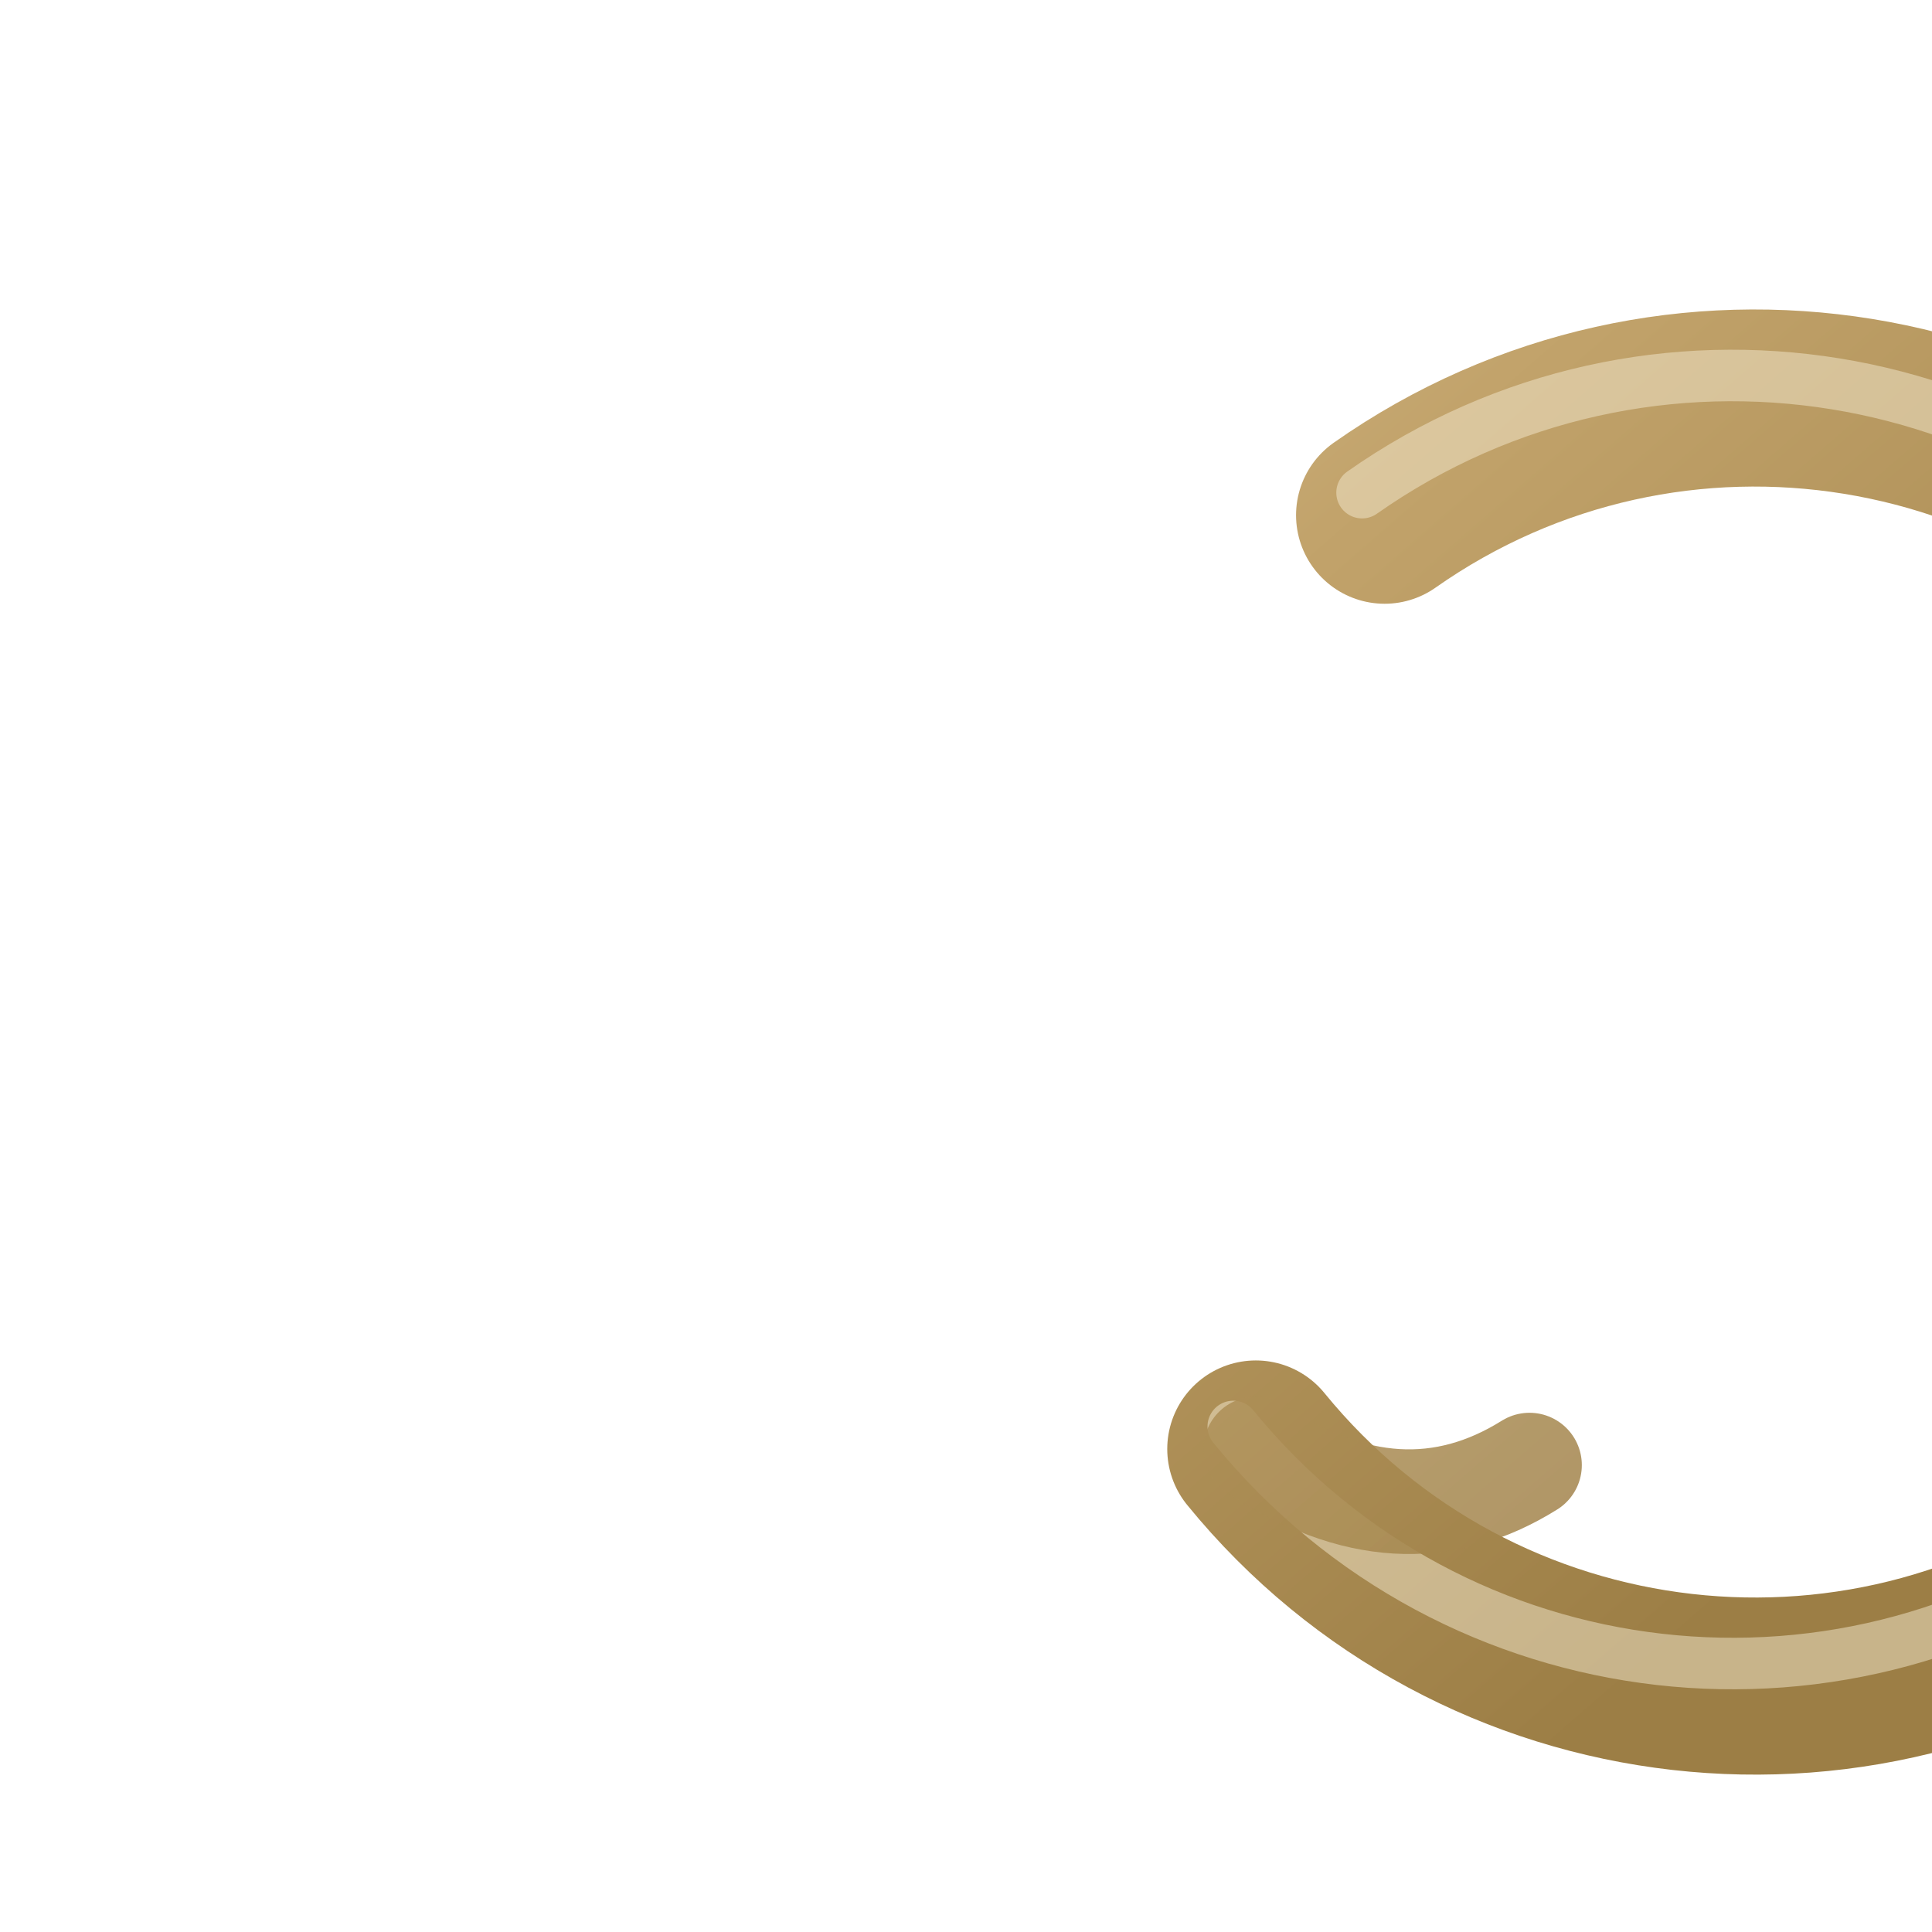
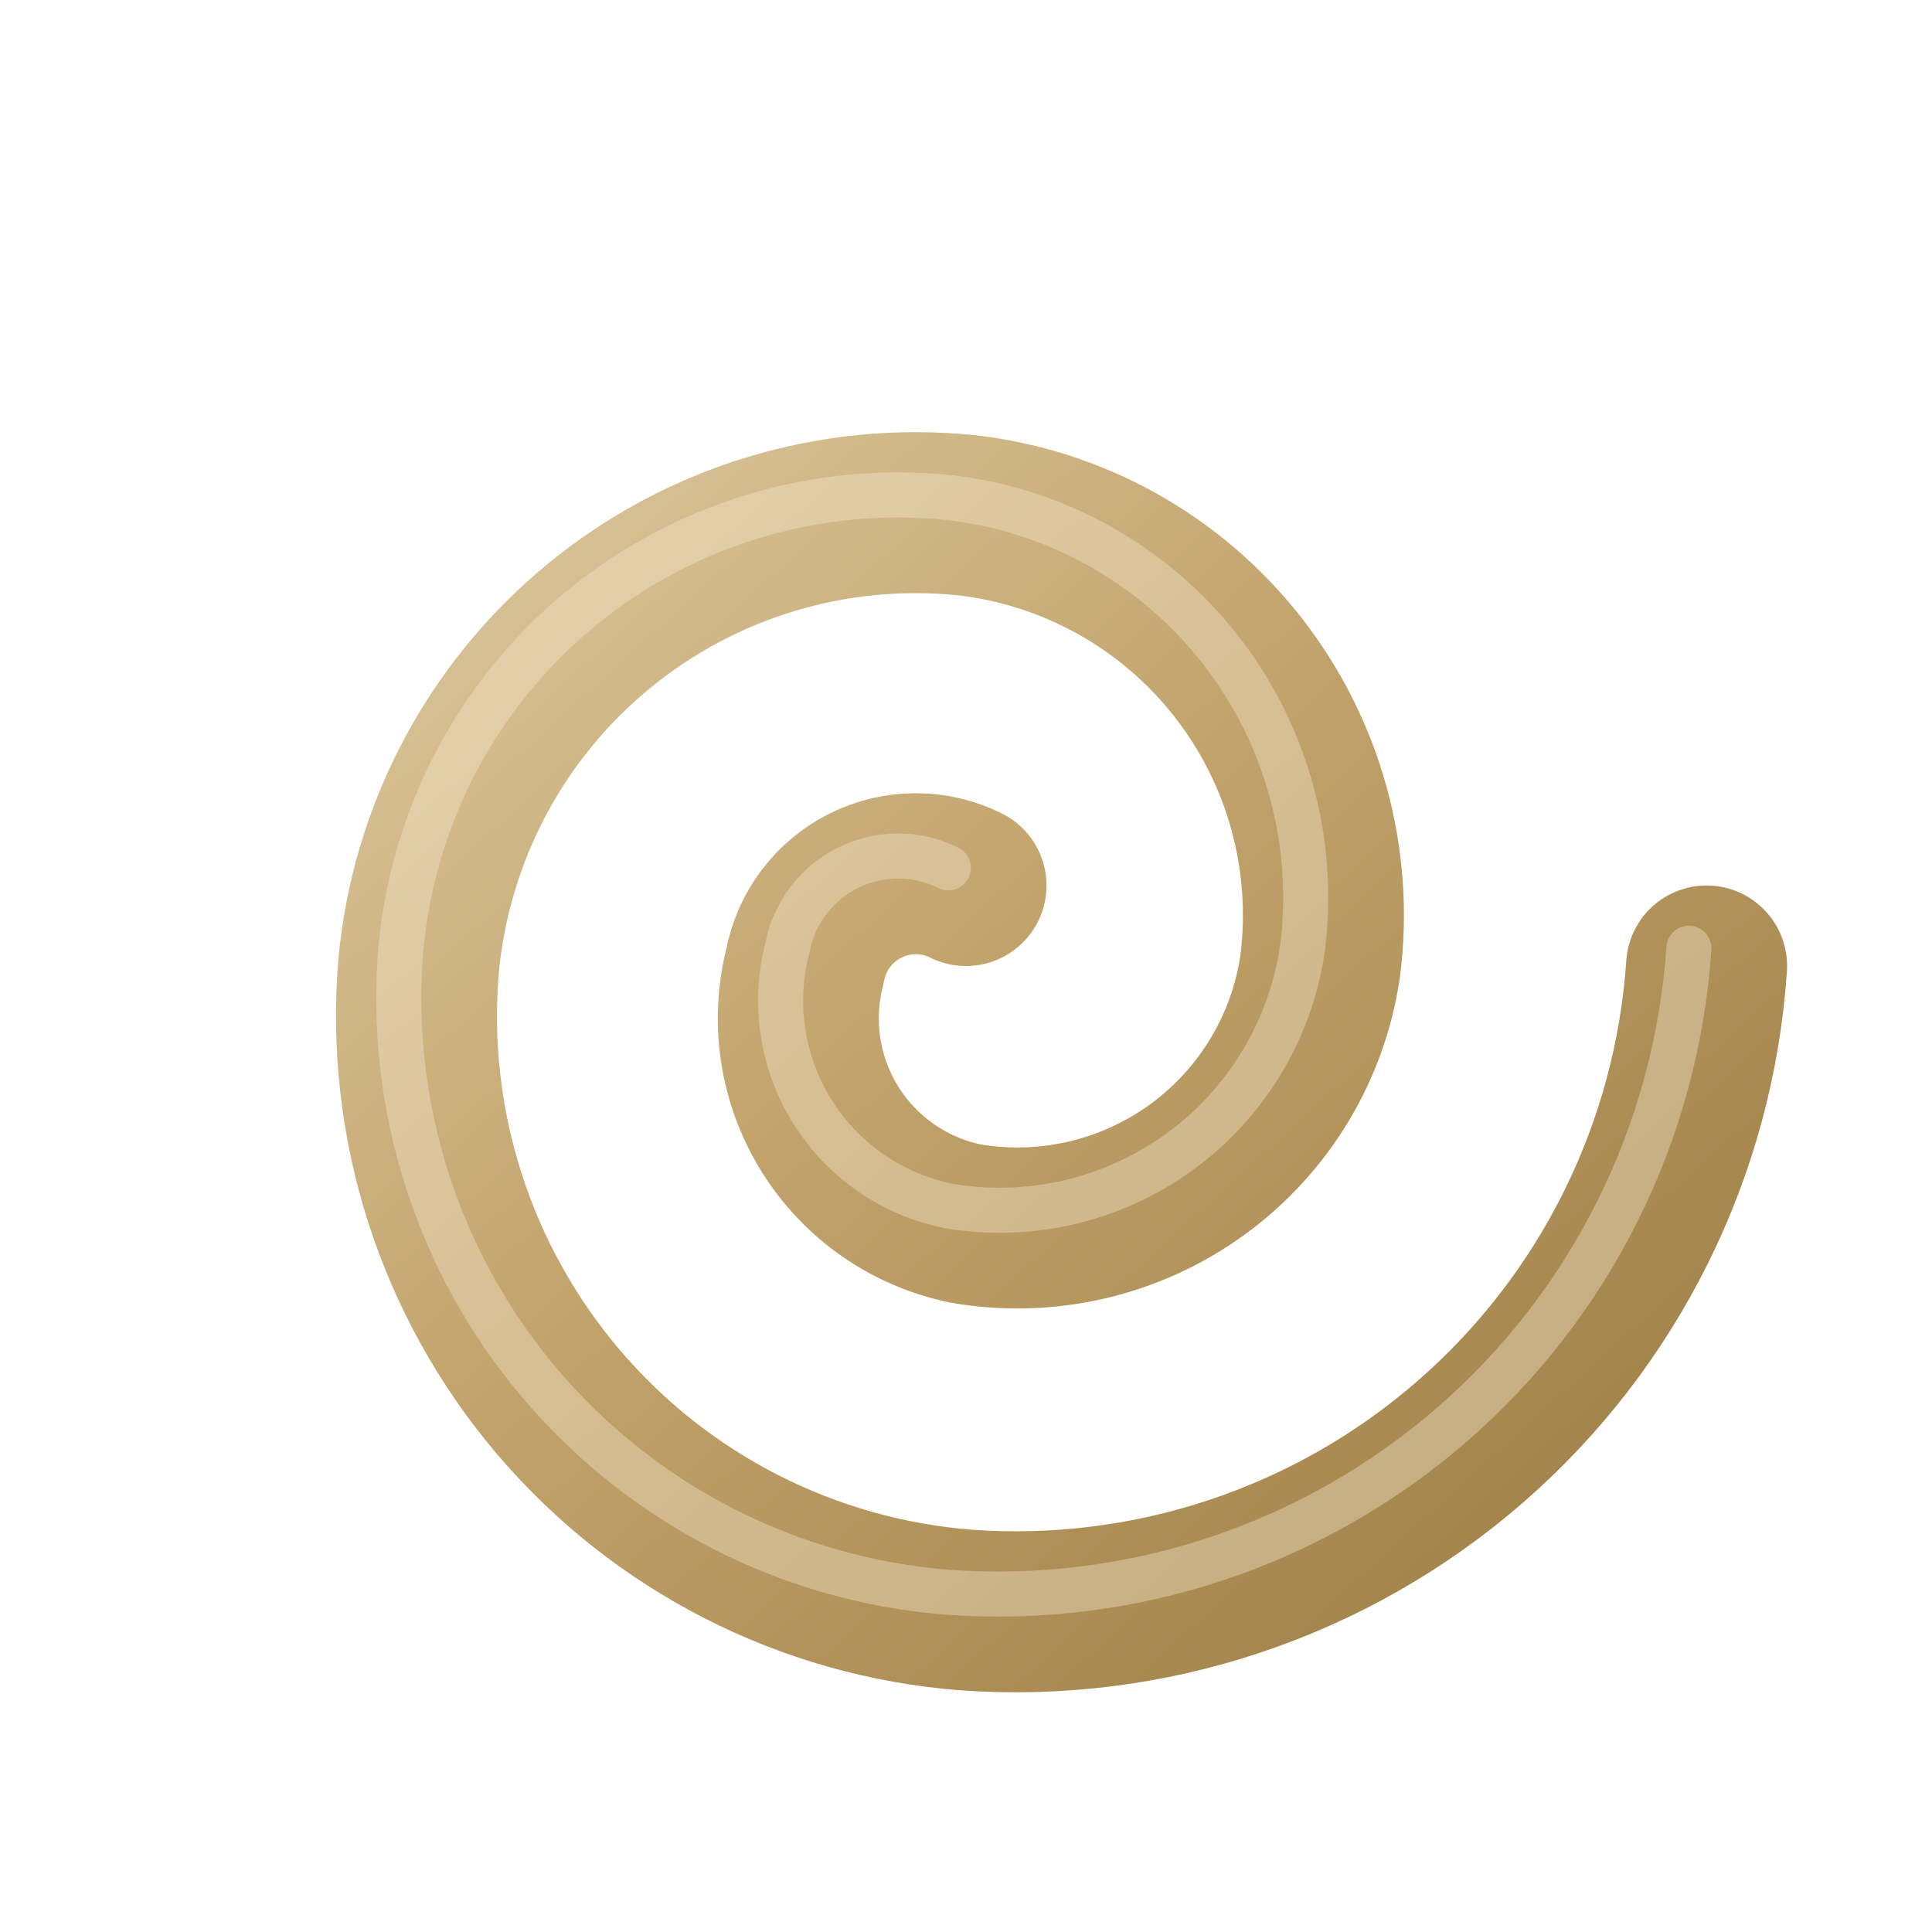
- <svg xmlns="http://www.w3.org/2000/svg" width="120" height="120" viewBox="0 0 120 120" fill="none" role="img" aria-label="Matcha Sous enso mark">
+ <svg xmlns="http://www.w3.org/2000/svg" width="120" height="120" viewBox="0 0 120 120" fill="none" role="img" aria-label="Matcha Sous spiral mark">
  <defs>
-     <linearGradient id="enso-gold" x1="20" y1="14" x2="100" y2="106" gradientUnits="userSpaceOnUse">
+     <linearGradient id="spiral-gold" x1="20" y1="16" x2="100" y2="104" gradientUnits="userSpaceOnUse">
      <stop offset="0" stop-color="#e3d2ad" />
-       <stop offset="0.45" stop-color="#c2a36b" />
+       <stop offset="0.5" stop-color="#c2a36b" />
      <stop offset="1" stop-color="#9c7e45" />
    </linearGradient>
  </defs>
-   <path d="M86 32 A40 40 0 1 1 78 90" stroke="url(#enso-gold)" stroke-width="11" stroke-linecap="round" fill="none" />
-   <path d="M86 32 A40 40 0 1 1 78 90" stroke="#f4e9cf" stroke-width="3.2" stroke-linecap="round" fill="none" opacity="0.5" transform="translate(-1.4 -1.4)" />
-   <path d="M78 90 q9 6 17 1" stroke="url(#enso-gold)" stroke-width="6.5" stroke-linecap="round" fill="none" opacity="0.85" />
+   <path d="M106 60 A43 43 0 0 1 60 100 A37 37 0 0 1 26 60 A31 31 0 0 1 60 32 A25 25 0 0 1 82 60 A19 19 0 0 1 60 76 A13 13 0 0 1 50 60 A7 7 0 0 1 60 55" stroke="url(#spiral-gold)" stroke-width="10" stroke-linecap="round" stroke-linejoin="round" fill="none" />
+   <path d="M106 60 A43 43 0 0 1 60 100 A37 37 0 0 1 26 60 A31 31 0 0 1 60 32 A25 25 0 0 1 82 60 A19 19 0 0 1 60 76 A13 13 0 0 1 50 60 A7 7 0 0 1 60 55" stroke="#f4e9cf" stroke-width="2.8" stroke-linecap="round" stroke-linejoin="round" fill="none" opacity="0.4" transform="translate(-1.1 -1.1)" />
</svg>
